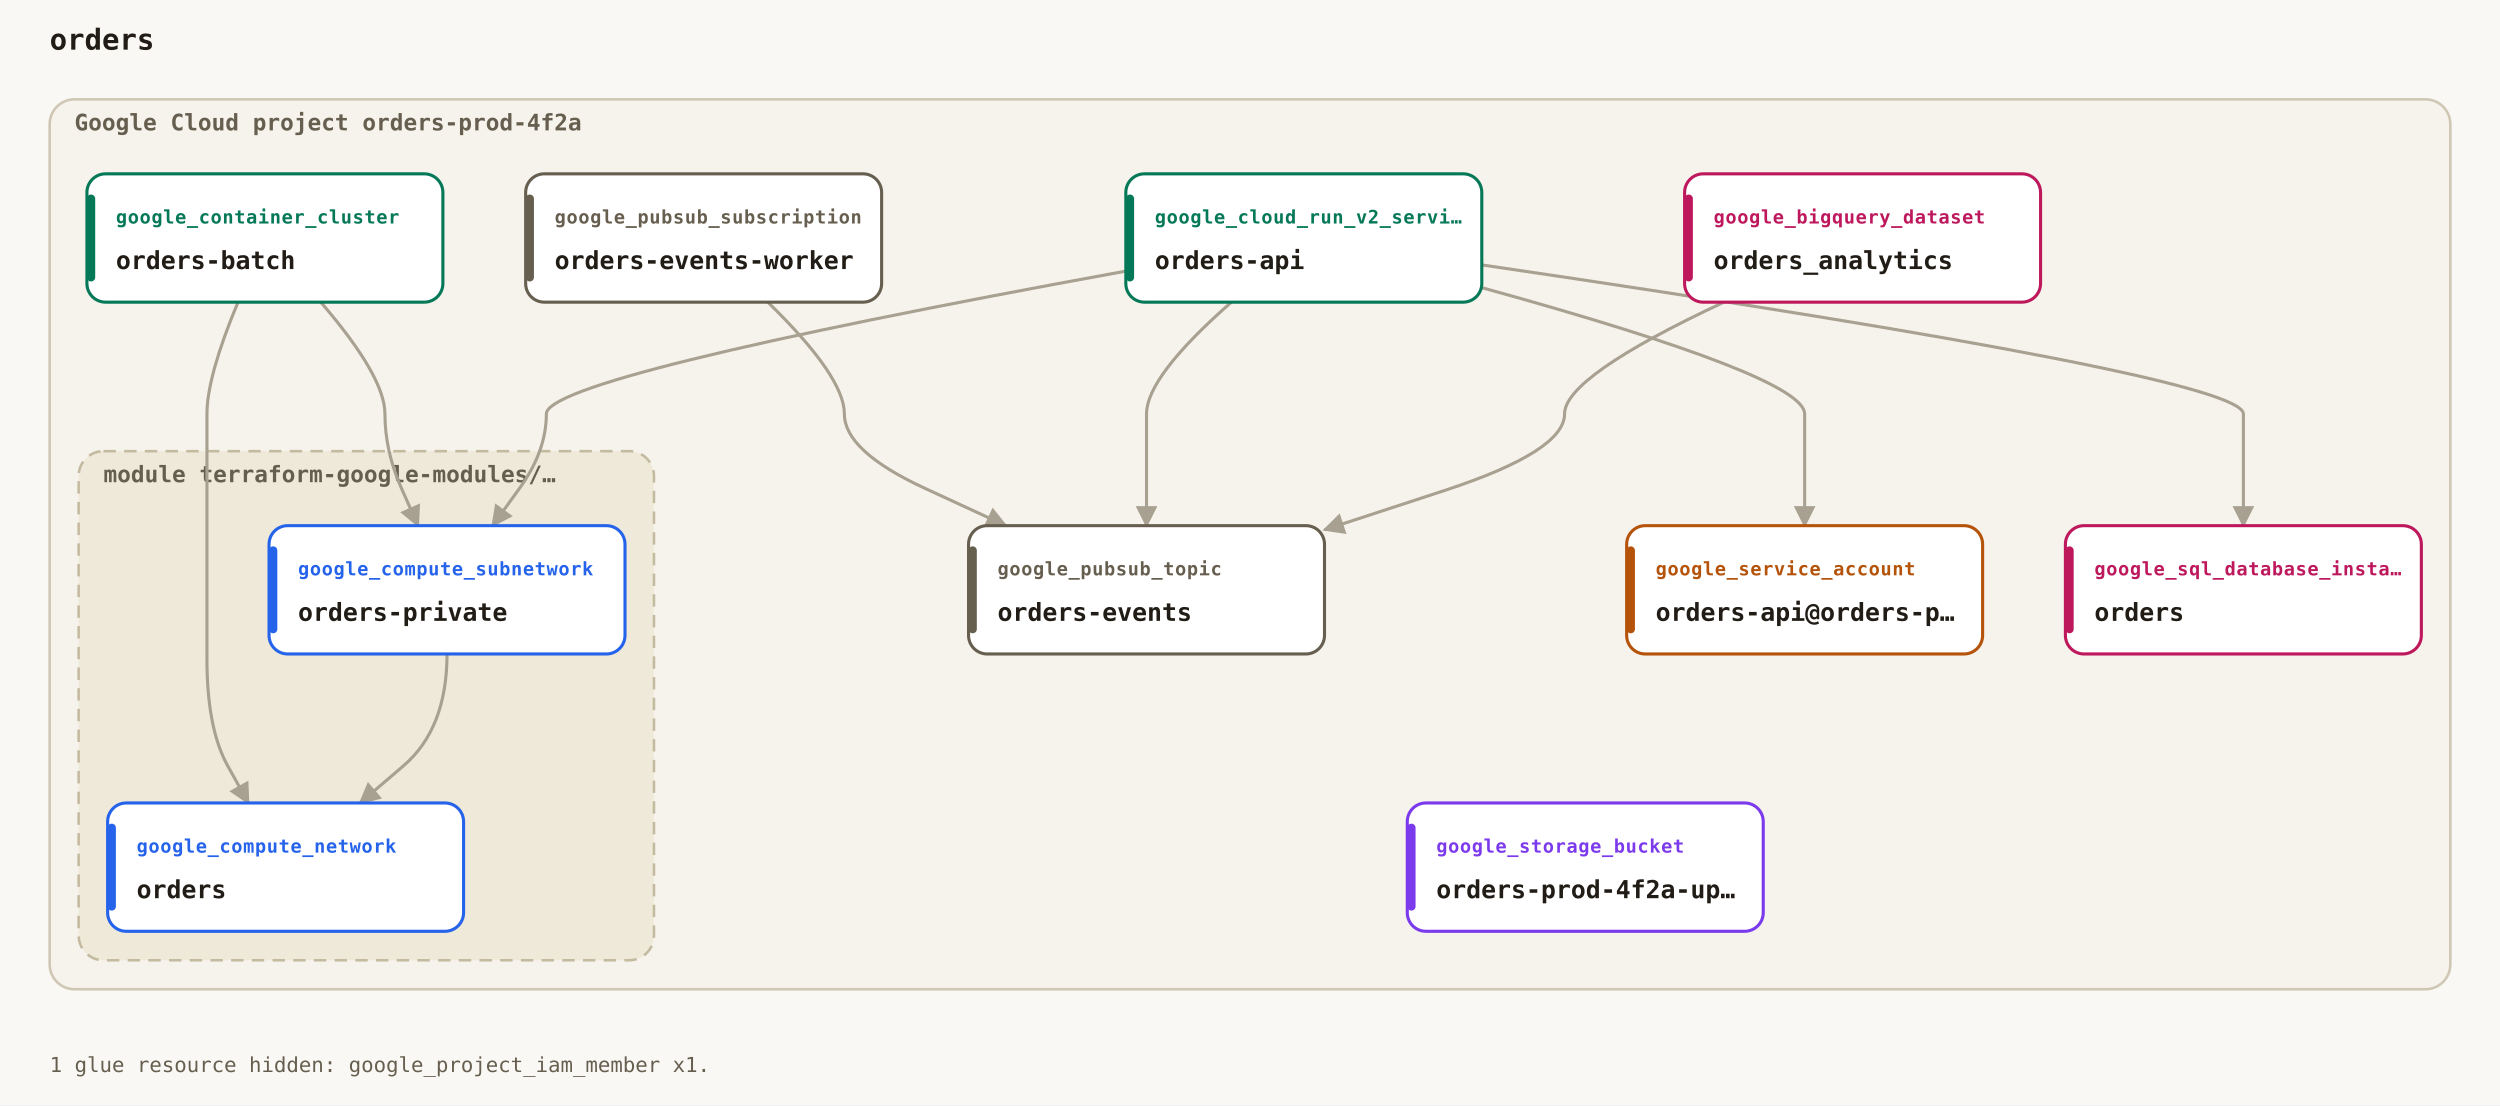
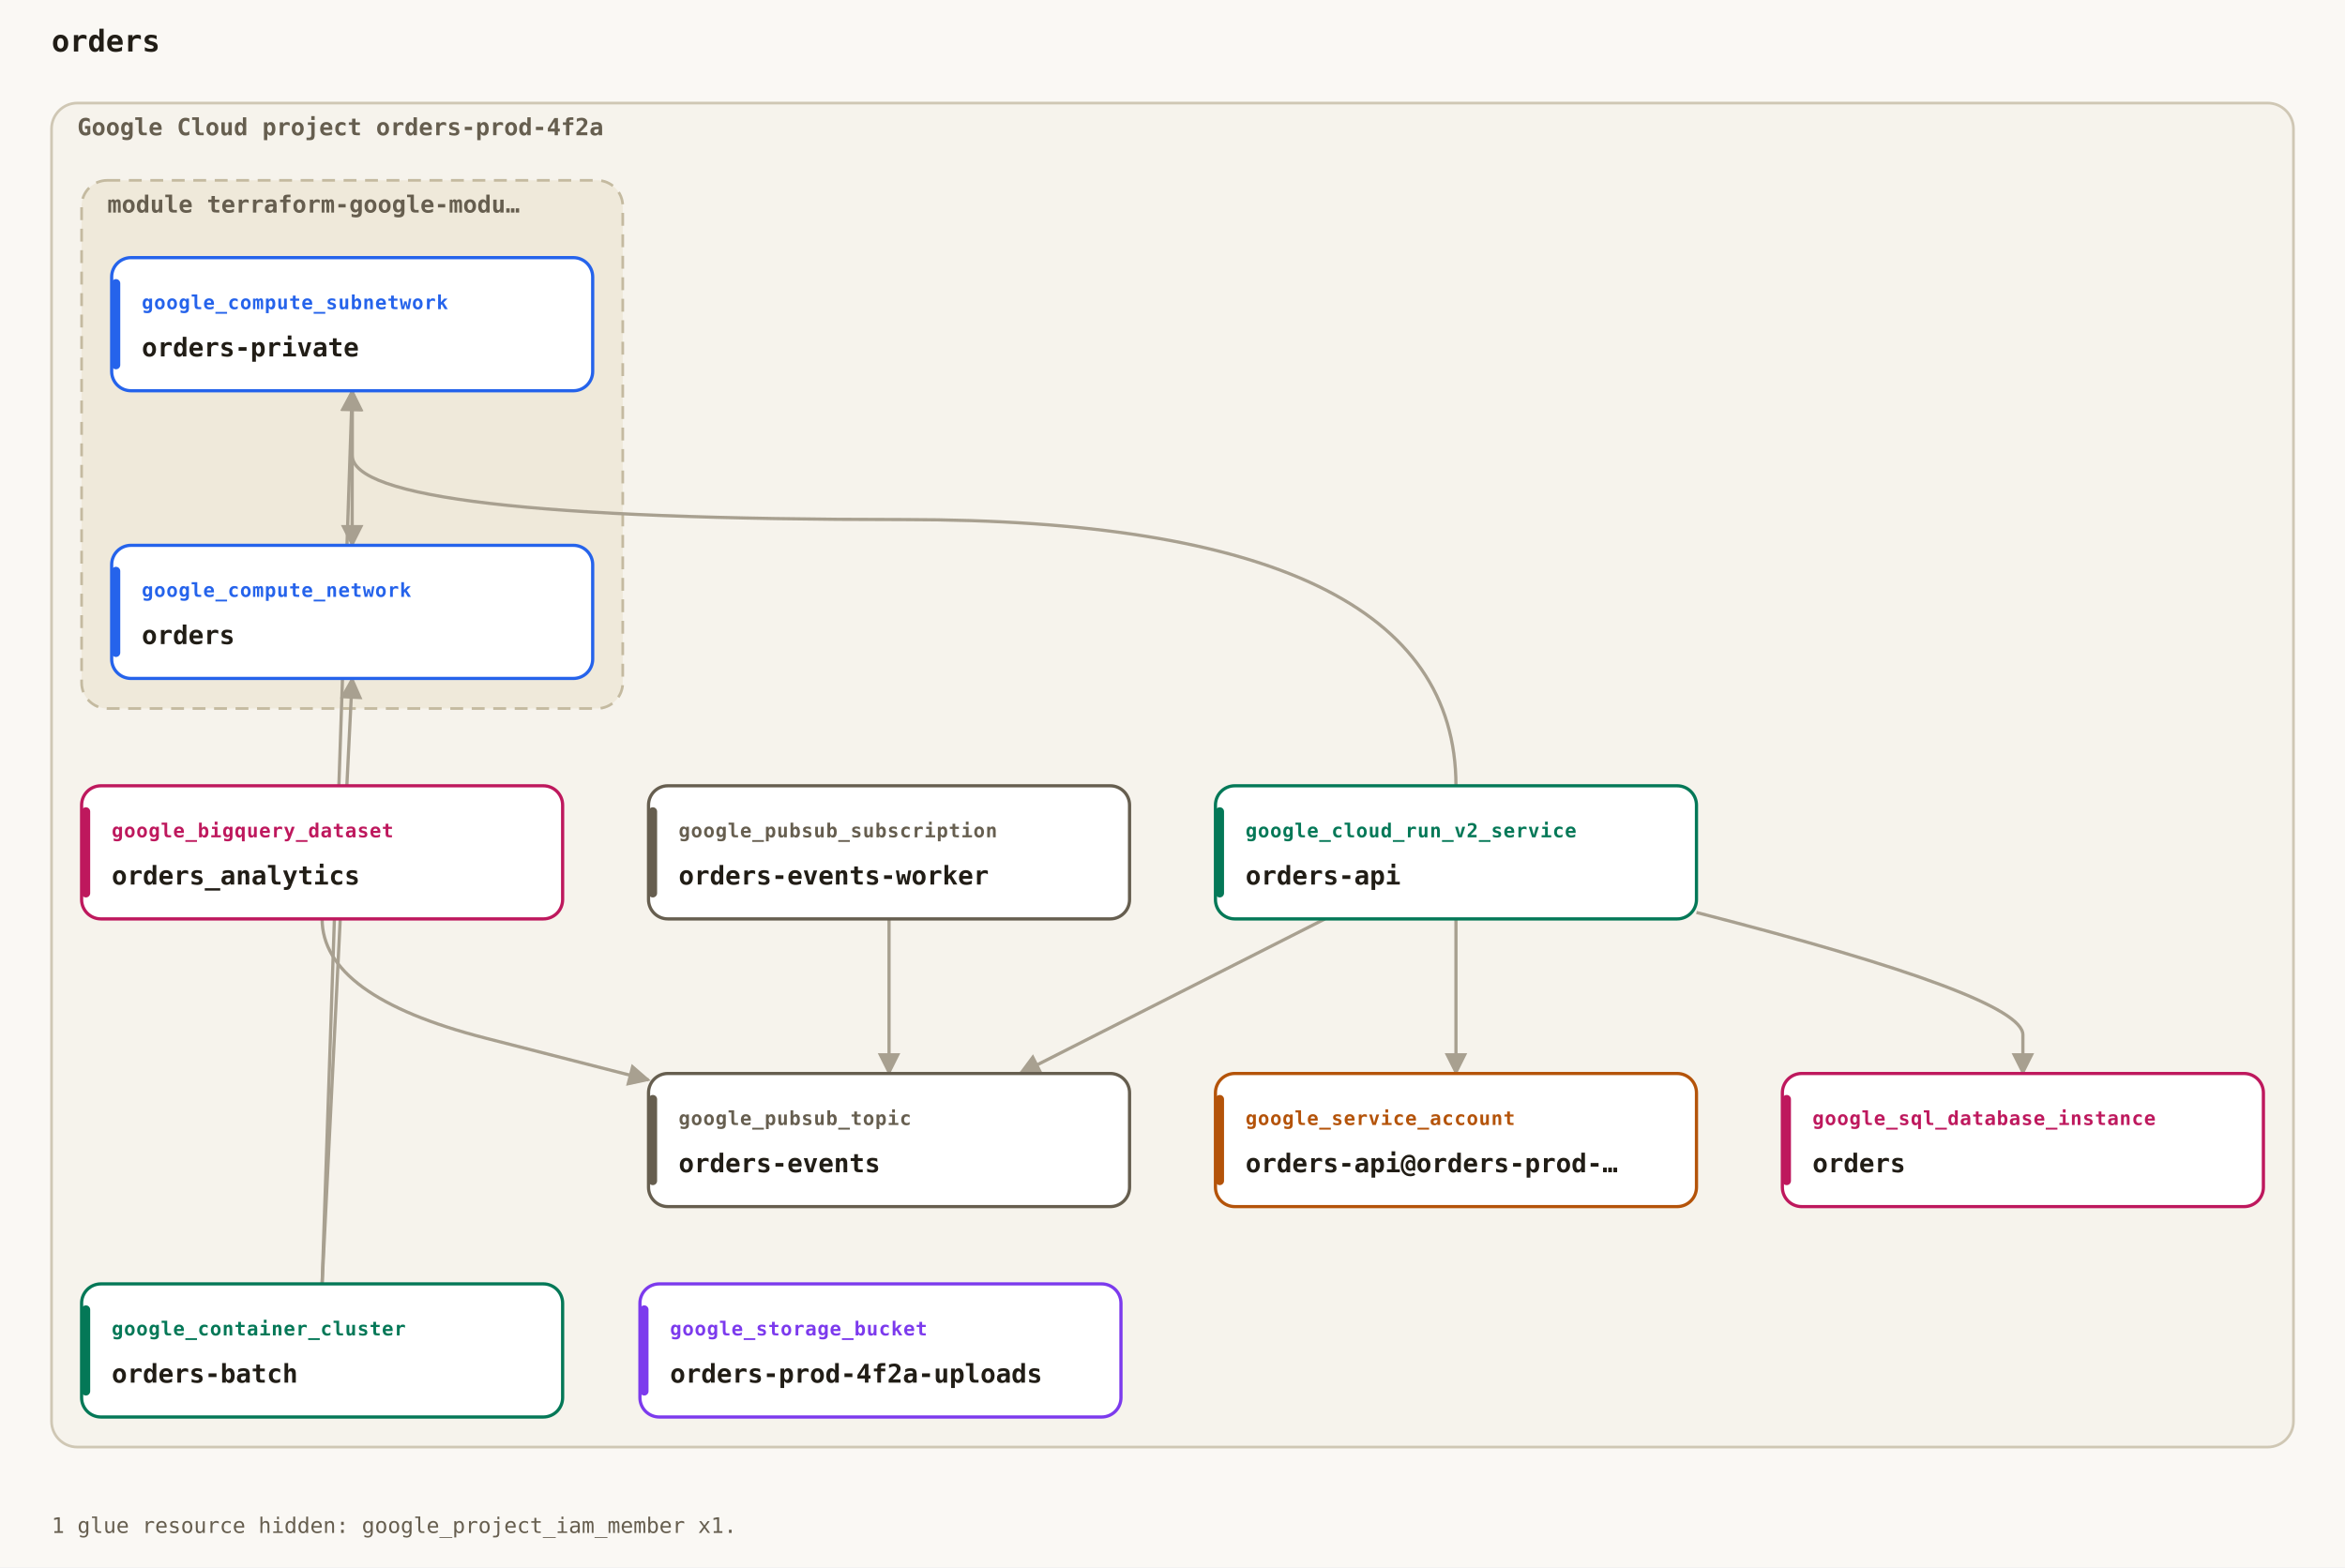
- <svg xmlns="http://www.w3.org/2000/svg" width="1208" height="534" viewBox="0 0 1208 534" role="img" aria-labelledby="tg-title tg-desc">
+ <svg xmlns="http://www.w3.org/2000/svg" width="1092" height="730" viewBox="0 0 1092 730" role="img" aria-labelledby="tg-title tg-desc">
  <defs>
    <marker id="tg-arrow-unchanged" viewBox="0 0 10 10" refX="9" refY="5" markerWidth="7" markerHeight="7" orient="auto-start-reverse">
      <path d="M 0 0 L 10 5 L 0 10 z" fill="#a8a090" />
    </marker>
    <marker id="tg-arrow-added" viewBox="0 0 10 10" refX="9" refY="5" markerWidth="7" markerHeight="7" orient="auto-start-reverse">
      <path d="M 0 0 L 10 5 L 0 10 z" fill="#15803d" />
    </marker>
    <marker id="tg-arrow-removed" viewBox="0 0 10 10" refX="9" refY="5" markerWidth="7" markerHeight="7" orient="auto-start-reverse">
      <path d="M 0 0 L 10 5 L 0 10 z" fill="#b91c1c" />
    </marker>
  </defs>
-   <rect width="1208" height="534" fill="#faf8f4" />
+   <rect width="1092" height="730" fill="#faf8f4" />
  <text x="24" y="24" font-family="'JetBrains Mono',ui-monospace,SFMono-Regular,Menlo,Consolas,monospace" font-size="14" font-weight="700" fill="#211d16">orders</text>
  <g>
-     <rect x="24" y="48" width="1160" height="430" rx="12" fill="#f6f3ec" stroke="#cfc7b4" stroke-width="1.25" />
+     <rect x="24" y="48" width="1044" height="626" rx="12" fill="#f6f3ec" stroke="#cfc7b4" stroke-width="1.25" />
    <text x="36" y="63" font-family="'JetBrains Mono',ui-monospace,SFMono-Regular,Menlo,Consolas,monospace" font-size="11" font-weight="700" fill="#665e4f">Google Cloud project orders-prod-4f2a</text>
  </g>
  <g>
-     <rect x="38" y="218" width="278" height="246" rx="12" fill="#efe9da" stroke="#c4baa0" stroke-width="1.25" stroke-dasharray="6 4" />
-     <text x="50" y="233" font-family="'JetBrains Mono',ui-monospace,SFMono-Regular,Menlo,Consolas,monospace" font-size="11" font-weight="700" fill="#665e4f">module terraform-google-modules/…</text>
+     <rect x="38" y="84" width="252" height="246" rx="12" fill="#efe9da" stroke="#c4baa0" stroke-width="1.25" stroke-dasharray="6 4" />
+     <text x="50" y="99" font-family="'JetBrains Mono',ui-monospace,SFMono-Regular,Menlo,Consolas,monospace" font-size="11" font-weight="700" fill="#665e4f">module terraform-google-modu…</text>
  </g>
-   <path d="M 833 146 Q 756 182 756 200 Q 756 218 698 237 L 640 256" fill="none" stroke="#a8a090" stroke-width="1.5" marker-end="url(#tg-arrow-unchanged)" />
-   <path d="M 544 131 Q 264 182 264 200 Q 264 218 251 236 L 238 254" fill="none" stroke="#a8a090" stroke-width="1.5" marker-end="url(#tg-arrow-unchanged)" />
-   <path d="M 595 146 Q 554 182 554 200 Q 554 218 554 236 L 554 254" fill="none" stroke="#a8a090" stroke-width="1.5" marker-end="url(#tg-arrow-unchanged)" />
-   <path d="M 716 139 Q 872 182 872 200 Q 872 218 872 236 L 872 254" fill="none" stroke="#a8a090" stroke-width="1.5" marker-end="url(#tg-arrow-unchanged)" />
-   <path d="M 716 128 Q 1084 182 1084 200 Q 1084 218 1084 236 L 1084 254" fill="none" stroke="#a8a090" stroke-width="1.5" marker-end="url(#tg-arrow-unchanged)" />
-   <path d="M 216 316 Q 216 352 195 370 L 174 388" fill="none" stroke="#a8a090" stroke-width="1.5" marker-end="url(#tg-arrow-unchanged)" />
-   <path d="M 115 146 Q 100 182 100 200 Q 100 218 100 251.5 Q 100 285 100 318.5 Q 100 352 110 370 L 120 388" fill="none" stroke="#a8a090" stroke-width="1.5" marker-end="url(#tg-arrow-unchanged)" />
-   <path d="M 155 146 Q 186 182 186 200 Q 186 218 194 236 L 202 254" fill="none" stroke="#a8a090" stroke-width="1.5" marker-end="url(#tg-arrow-unchanged)" />
-   <path d="M 371 146 Q 408 182 408 200 Q 408 218 447 236 L 486 254" fill="none" stroke="#a8a090" stroke-width="1.5" marker-end="url(#tg-arrow-unchanged)" />
+   <path d="M 150 428 Q 150 464 226 483.5 L 302 503" fill="none" stroke="#a8a090" stroke-width="1.5" marker-end="url(#tg-arrow-unchanged)" />
+   <path d="M 678 366 Q 678 242 421 242 Q 164 242 164 212 L 164 182" fill="none" stroke="#a8a090" stroke-width="1.5" marker-end="url(#tg-arrow-unchanged)" />
+   <path d="M 617 428 Q 546 464 510.5 482 L 475 500" fill="none" stroke="#a8a090" stroke-width="1.5" marker-end="url(#tg-arrow-unchanged)" />
+   <path d="M 678 428 Q 678 464 678 482 L 678 500" fill="none" stroke="#a8a090" stroke-width="1.5" marker-end="url(#tg-arrow-unchanged)" />
+   <path d="M 790 425 Q 942 464 942 482 L 942 500" fill="none" stroke="#a8a090" stroke-width="1.5" marker-end="url(#tg-arrow-unchanged)" />
+   <path d="M 164 182 Q 164 218 164 236 L 164 254" fill="none" stroke="#a8a090" stroke-width="1.5" marker-end="url(#tg-arrow-unchanged)" />
+   <path d="M 150 598 L 164 316" fill="none" stroke="#a8a090" stroke-width="1.5" marker-end="url(#tg-arrow-unchanged)" />
+   <path d="M 150 598 L 164 182" fill="none" stroke="#a8a090" stroke-width="1.5" marker-end="url(#tg-arrow-unchanged)" />
+   <path d="M 414 428 Q 414 464 414 482 L 414 500" fill="none" stroke="#a8a090" stroke-width="1.5" marker-end="url(#tg-arrow-unchanged)" />
  <g>
-     <rect x="814" y="84" width="172" height="62" rx="9" fill="#ffffff" stroke="#be185d" stroke-width="1.5" />
-     <rect x="814" y="94" width="4" height="42" rx="2" fill="#be185d" />
-     <text x="828" y="108" font-family="'JetBrains Mono',ui-monospace,SFMono-Regular,Menlo,Consolas,monospace" font-size="9" font-weight="600" fill="#be185d" letter-spacing="0.3">google_bigquery_dataset</text>
-     <text x="828" y="130" font-family="'JetBrains Mono',ui-monospace,SFMono-Regular,Menlo,Consolas,monospace" font-size="12" font-weight="700" fill="#211d16">orders_analytics</text>
+     <rect x="38" y="366" width="224" height="62" rx="9" fill="#ffffff" stroke="#be185d" stroke-width="1.5" />
+     <rect x="38" y="376" width="4" height="42" rx="2" fill="#be185d" />
+     <text x="52" y="390" font-family="'JetBrains Mono',ui-monospace,SFMono-Regular,Menlo,Consolas,monospace" font-size="9" font-weight="600" fill="#be185d" letter-spacing="0.3">google_bigquery_dataset</text>
+     <text x="52" y="412" font-family="'JetBrains Mono',ui-monospace,SFMono-Regular,Menlo,Consolas,monospace" font-size="12" font-weight="700" fill="#211d16">orders_analytics</text>
  </g>
  <g>
-     <rect x="544" y="84" width="172" height="62" rx="9" fill="#ffffff" stroke="#047857" stroke-width="1.5" />
-     <rect x="544" y="94" width="4" height="42" rx="2" fill="#047857" />
-     <text x="558" y="108" font-family="'JetBrains Mono',ui-monospace,SFMono-Regular,Menlo,Consolas,monospace" font-size="9" font-weight="600" fill="#047857" letter-spacing="0.3">google_cloud_run_v2_servi…</text>
-     <text x="558" y="130" font-family="'JetBrains Mono',ui-monospace,SFMono-Regular,Menlo,Consolas,monospace" font-size="12" font-weight="700" fill="#211d16">orders-api</text>
+     <rect x="566" y="366" width="224" height="62" rx="9" fill="#ffffff" stroke="#047857" stroke-width="1.5" />
+     <rect x="566" y="376" width="4" height="42" rx="2" fill="#047857" />
+     <text x="580" y="390" font-family="'JetBrains Mono',ui-monospace,SFMono-Regular,Menlo,Consolas,monospace" font-size="9" font-weight="600" fill="#047857" letter-spacing="0.3">google_cloud_run_v2_service</text>
+     <text x="580" y="412" font-family="'JetBrains Mono',ui-monospace,SFMono-Regular,Menlo,Consolas,monospace" font-size="12" font-weight="700" fill="#211d16">orders-api</text>
  </g>
  <g>
-     <rect x="52" y="388" width="172" height="62" rx="9" fill="#ffffff" stroke="#2563eb" stroke-width="1.5" />
-     <rect x="52" y="398" width="4" height="42" rx="2" fill="#2563eb" />
-     <text x="66" y="412" font-family="'JetBrains Mono',ui-monospace,SFMono-Regular,Menlo,Consolas,monospace" font-size="9" font-weight="600" fill="#2563eb" letter-spacing="0.3">google_compute_network</text>
-     <text x="66" y="434" font-family="'JetBrains Mono',ui-monospace,SFMono-Regular,Menlo,Consolas,monospace" font-size="12" font-weight="700" fill="#211d16">orders</text>
+     <rect x="52" y="254" width="224" height="62" rx="9" fill="#ffffff" stroke="#2563eb" stroke-width="1.5" />
+     <rect x="52" y="264" width="4" height="42" rx="2" fill="#2563eb" />
+     <text x="66" y="278" font-family="'JetBrains Mono',ui-monospace,SFMono-Regular,Menlo,Consolas,monospace" font-size="9" font-weight="600" fill="#2563eb" letter-spacing="0.3">google_compute_network</text>
+     <text x="66" y="300" font-family="'JetBrains Mono',ui-monospace,SFMono-Regular,Menlo,Consolas,monospace" font-size="12" font-weight="700" fill="#211d16">orders</text>
  </g>
  <g>
-     <rect x="130" y="254" width="172" height="62" rx="9" fill="#ffffff" stroke="#2563eb" stroke-width="1.5" />
-     <rect x="130" y="264" width="4" height="42" rx="2" fill="#2563eb" />
-     <text x="144" y="278" font-family="'JetBrains Mono',ui-monospace,SFMono-Regular,Menlo,Consolas,monospace" font-size="9" font-weight="600" fill="#2563eb" letter-spacing="0.3">google_compute_subnetwork</text>
-     <text x="144" y="300" font-family="'JetBrains Mono',ui-monospace,SFMono-Regular,Menlo,Consolas,monospace" font-size="12" font-weight="700" fill="#211d16">orders-private</text>
+     <rect x="52" y="120" width="224" height="62" rx="9" fill="#ffffff" stroke="#2563eb" stroke-width="1.5" />
+     <rect x="52" y="130" width="4" height="42" rx="2" fill="#2563eb" />
+     <text x="66" y="144" font-family="'JetBrains Mono',ui-monospace,SFMono-Regular,Menlo,Consolas,monospace" font-size="9" font-weight="600" fill="#2563eb" letter-spacing="0.3">google_compute_subnetwork</text>
+     <text x="66" y="166" font-family="'JetBrains Mono',ui-monospace,SFMono-Regular,Menlo,Consolas,monospace" font-size="12" font-weight="700" fill="#211d16">orders-private</text>
  </g>
  <g>
-     <rect x="42" y="84" width="172" height="62" rx="9" fill="#ffffff" stroke="#047857" stroke-width="1.5" />
-     <rect x="42" y="94" width="4" height="42" rx="2" fill="#047857" />
-     <text x="56" y="108" font-family="'JetBrains Mono',ui-monospace,SFMono-Regular,Menlo,Consolas,monospace" font-size="9" font-weight="600" fill="#047857" letter-spacing="0.3">google_container_cluster</text>
-     <text x="56" y="130" font-family="'JetBrains Mono',ui-monospace,SFMono-Regular,Menlo,Consolas,monospace" font-size="12" font-weight="700" fill="#211d16">orders-batch</text>
+     <rect x="38" y="598" width="224" height="62" rx="9" fill="#ffffff" stroke="#047857" stroke-width="1.5" />
+     <rect x="38" y="608" width="4" height="42" rx="2" fill="#047857" />
+     <text x="52" y="622" font-family="'JetBrains Mono',ui-monospace,SFMono-Regular,Menlo,Consolas,monospace" font-size="9" font-weight="600" fill="#047857" letter-spacing="0.3">google_container_cluster</text>
+     <text x="52" y="644" font-family="'JetBrains Mono',ui-monospace,SFMono-Regular,Menlo,Consolas,monospace" font-size="12" font-weight="700" fill="#211d16">orders-batch</text>
  </g>
  <g>
-     <rect x="254" y="84" width="172" height="62" rx="9" fill="#ffffff" stroke="#665e4f" stroke-width="1.5" />
-     <rect x="254" y="94" width="4" height="42" rx="2" fill="#665e4f" />
-     <text x="268" y="108" font-family="'JetBrains Mono',ui-monospace,SFMono-Regular,Menlo,Consolas,monospace" font-size="9" font-weight="600" fill="#665e4f" letter-spacing="0.3">google_pubsub_subscription</text>
-     <text x="268" y="130" font-family="'JetBrains Mono',ui-monospace,SFMono-Regular,Menlo,Consolas,monospace" font-size="12" font-weight="700" fill="#211d16">orders-events-worker</text>
+     <rect x="302" y="366" width="224" height="62" rx="9" fill="#ffffff" stroke="#665e4f" stroke-width="1.5" />
+     <rect x="302" y="376" width="4" height="42" rx="2" fill="#665e4f" />
+     <text x="316" y="390" font-family="'JetBrains Mono',ui-monospace,SFMono-Regular,Menlo,Consolas,monospace" font-size="9" font-weight="600" fill="#665e4f" letter-spacing="0.3">google_pubsub_subscription</text>
+     <text x="316" y="412" font-family="'JetBrains Mono',ui-monospace,SFMono-Regular,Menlo,Consolas,monospace" font-size="12" font-weight="700" fill="#211d16">orders-events-worker</text>
  </g>
  <g>
-     <rect x="468" y="254" width="172" height="62" rx="9" fill="#ffffff" stroke="#665e4f" stroke-width="1.5" />
-     <rect x="468" y="264" width="4" height="42" rx="2" fill="#665e4f" />
-     <text x="482" y="278" font-family="'JetBrains Mono',ui-monospace,SFMono-Regular,Menlo,Consolas,monospace" font-size="9" font-weight="600" fill="#665e4f" letter-spacing="0.3">google_pubsub_topic</text>
-     <text x="482" y="300" font-family="'JetBrains Mono',ui-monospace,SFMono-Regular,Menlo,Consolas,monospace" font-size="12" font-weight="700" fill="#211d16">orders-events</text>
+     <rect x="302" y="500" width="224" height="62" rx="9" fill="#ffffff" stroke="#665e4f" stroke-width="1.5" />
+     <rect x="302" y="510" width="4" height="42" rx="2" fill="#665e4f" />
+     <text x="316" y="524" font-family="'JetBrains Mono',ui-monospace,SFMono-Regular,Menlo,Consolas,monospace" font-size="9" font-weight="600" fill="#665e4f" letter-spacing="0.3">google_pubsub_topic</text>
+     <text x="316" y="546" font-family="'JetBrains Mono',ui-monospace,SFMono-Regular,Menlo,Consolas,monospace" font-size="12" font-weight="700" fill="#211d16">orders-events</text>
  </g>
  <g>
-     <rect x="786" y="254" width="172" height="62" rx="9" fill="#ffffff" stroke="#b45309" stroke-width="1.5" />
-     <rect x="786" y="264" width="4" height="42" rx="2" fill="#b45309" />
-     <text x="800" y="278" font-family="'JetBrains Mono',ui-monospace,SFMono-Regular,Menlo,Consolas,monospace" font-size="9" font-weight="600" fill="#b45309" letter-spacing="0.3">google_service_account</text>
-     <text x="800" y="300" font-family="'JetBrains Mono',ui-monospace,SFMono-Regular,Menlo,Consolas,monospace" font-size="12" font-weight="700" fill="#211d16">orders-api@orders-p…</text>
+     <rect x="566" y="500" width="224" height="62" rx="9" fill="#ffffff" stroke="#b45309" stroke-width="1.5" />
+     <rect x="566" y="510" width="4" height="42" rx="2" fill="#b45309" />
+     <text x="580" y="524" font-family="'JetBrains Mono',ui-monospace,SFMono-Regular,Menlo,Consolas,monospace" font-size="9" font-weight="600" fill="#b45309" letter-spacing="0.3">google_service_account</text>
+     <text x="580" y="546" font-family="'JetBrains Mono',ui-monospace,SFMono-Regular,Menlo,Consolas,monospace" font-size="12" font-weight="700" fill="#211d16">orders-api@orders-prod-…</text>
  </g>
  <g>
-     <rect x="998" y="254" width="172" height="62" rx="9" fill="#ffffff" stroke="#be185d" stroke-width="1.5" />
-     <rect x="998" y="264" width="4" height="42" rx="2" fill="#be185d" />
-     <text x="1012" y="278" font-family="'JetBrains Mono',ui-monospace,SFMono-Regular,Menlo,Consolas,monospace" font-size="9" font-weight="600" fill="#be185d" letter-spacing="0.3">google_sql_database_insta…</text>
-     <text x="1012" y="300" font-family="'JetBrains Mono',ui-monospace,SFMono-Regular,Menlo,Consolas,monospace" font-size="12" font-weight="700" fill="#211d16">orders</text>
+     <rect x="830" y="500" width="224" height="62" rx="9" fill="#ffffff" stroke="#be185d" stroke-width="1.5" />
+     <rect x="830" y="510" width="4" height="42" rx="2" fill="#be185d" />
+     <text x="844" y="524" font-family="'JetBrains Mono',ui-monospace,SFMono-Regular,Menlo,Consolas,monospace" font-size="9" font-weight="600" fill="#be185d" letter-spacing="0.3">google_sql_database_instance</text>
+     <text x="844" y="546" font-family="'JetBrains Mono',ui-monospace,SFMono-Regular,Menlo,Consolas,monospace" font-size="12" font-weight="700" fill="#211d16">orders</text>
  </g>
  <g>
-     <rect x="680" y="388" width="172" height="62" rx="9" fill="#ffffff" stroke="#7c3aed" stroke-width="1.5" />
-     <rect x="680" y="398" width="4" height="42" rx="2" fill="#7c3aed" />
-     <text x="694" y="412" font-family="'JetBrains Mono',ui-monospace,SFMono-Regular,Menlo,Consolas,monospace" font-size="9" font-weight="600" fill="#7c3aed" letter-spacing="0.3">google_storage_bucket</text>
-     <text x="694" y="434" font-family="'JetBrains Mono',ui-monospace,SFMono-Regular,Menlo,Consolas,monospace" font-size="12" font-weight="700" fill="#211d16">orders-prod-4f2a-up…</text>
+     <rect x="298" y="598" width="224" height="62" rx="9" fill="#ffffff" stroke="#7c3aed" stroke-width="1.5" />
+     <rect x="298" y="608" width="4" height="42" rx="2" fill="#7c3aed" />
+     <text x="312" y="622" font-family="'JetBrains Mono',ui-monospace,SFMono-Regular,Menlo,Consolas,monospace" font-size="9" font-weight="600" fill="#7c3aed" letter-spacing="0.3">google_storage_bucket</text>
+     <text x="312" y="644" font-family="'JetBrains Mono',ui-monospace,SFMono-Regular,Menlo,Consolas,monospace" font-size="12" font-weight="700" fill="#211d16">orders-prod-4f2a-uploads</text>
  </g>
-   <text x="24" y="518" font-family="'JetBrains Mono',ui-monospace,SFMono-Regular,Menlo,Consolas,monospace" font-size="10" fill="#665e4f">1 glue resource hidden: google_project_iam_member x1.</text>
+   <text x="24" y="714" font-family="'JetBrains Mono',ui-monospace,SFMono-Regular,Menlo,Consolas,monospace" font-size="10" fill="#665e4f">1 glue resource hidden: google_project_iam_member x1.</text>
</svg>
